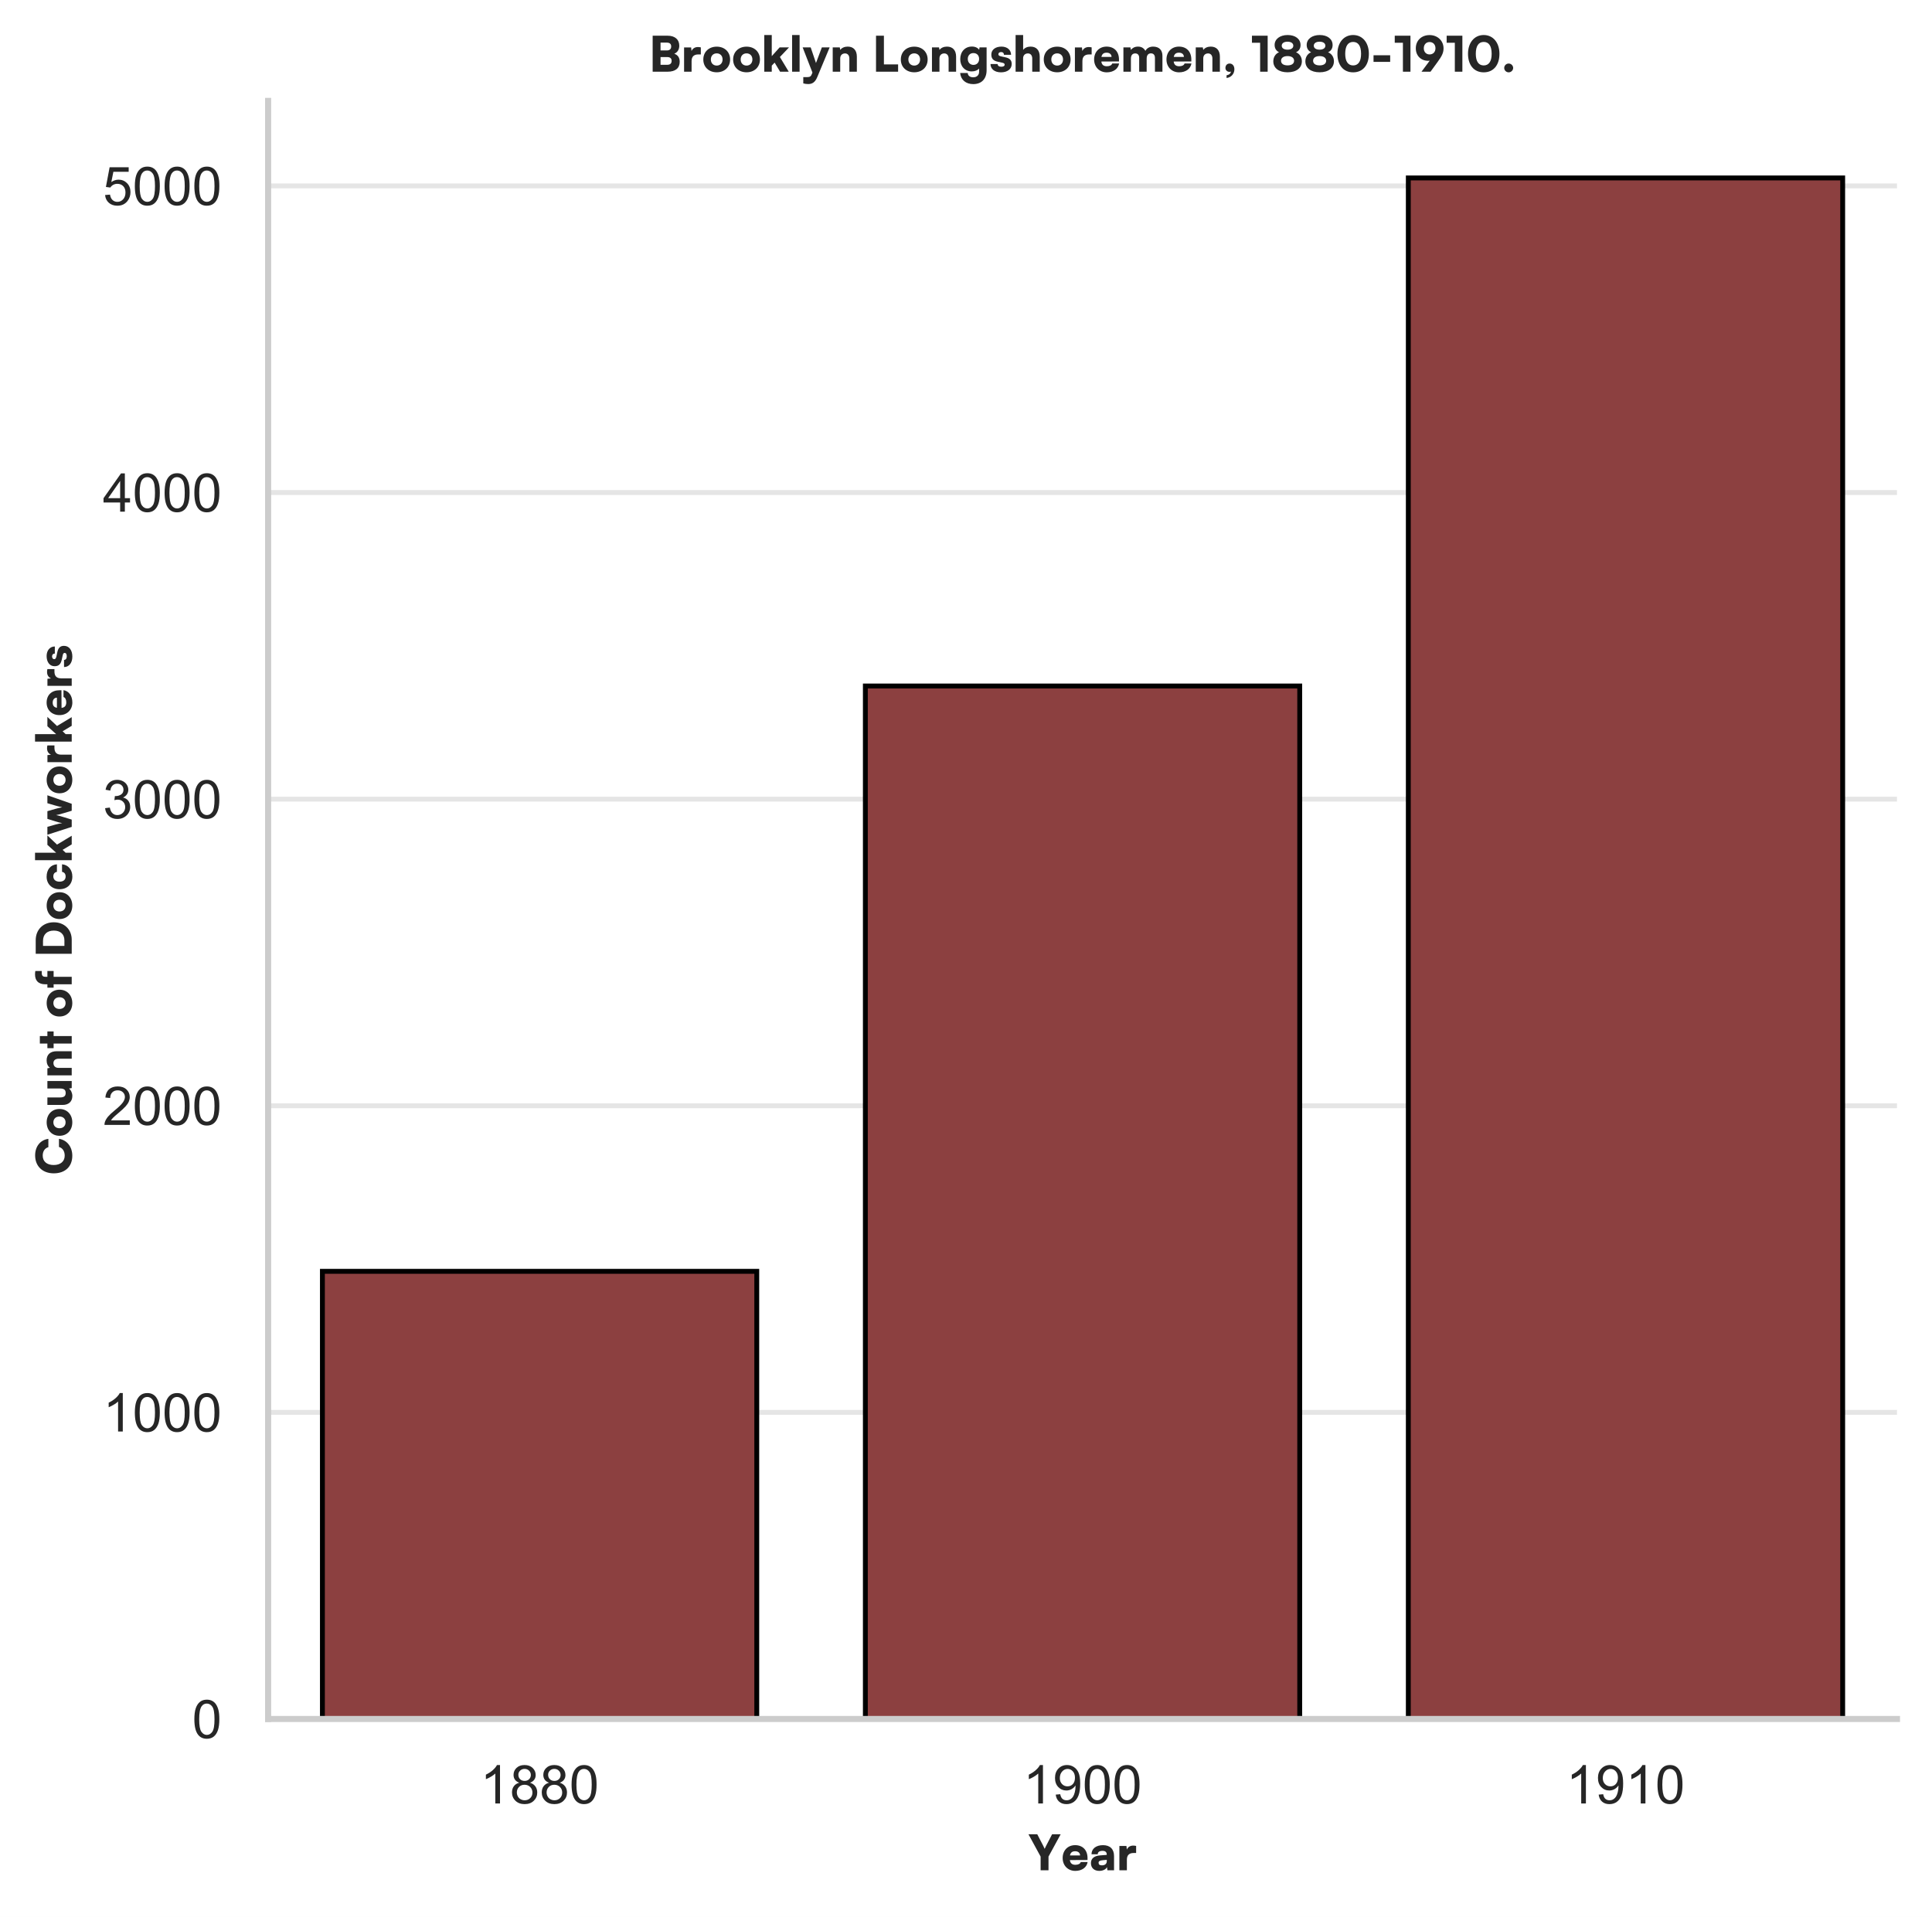
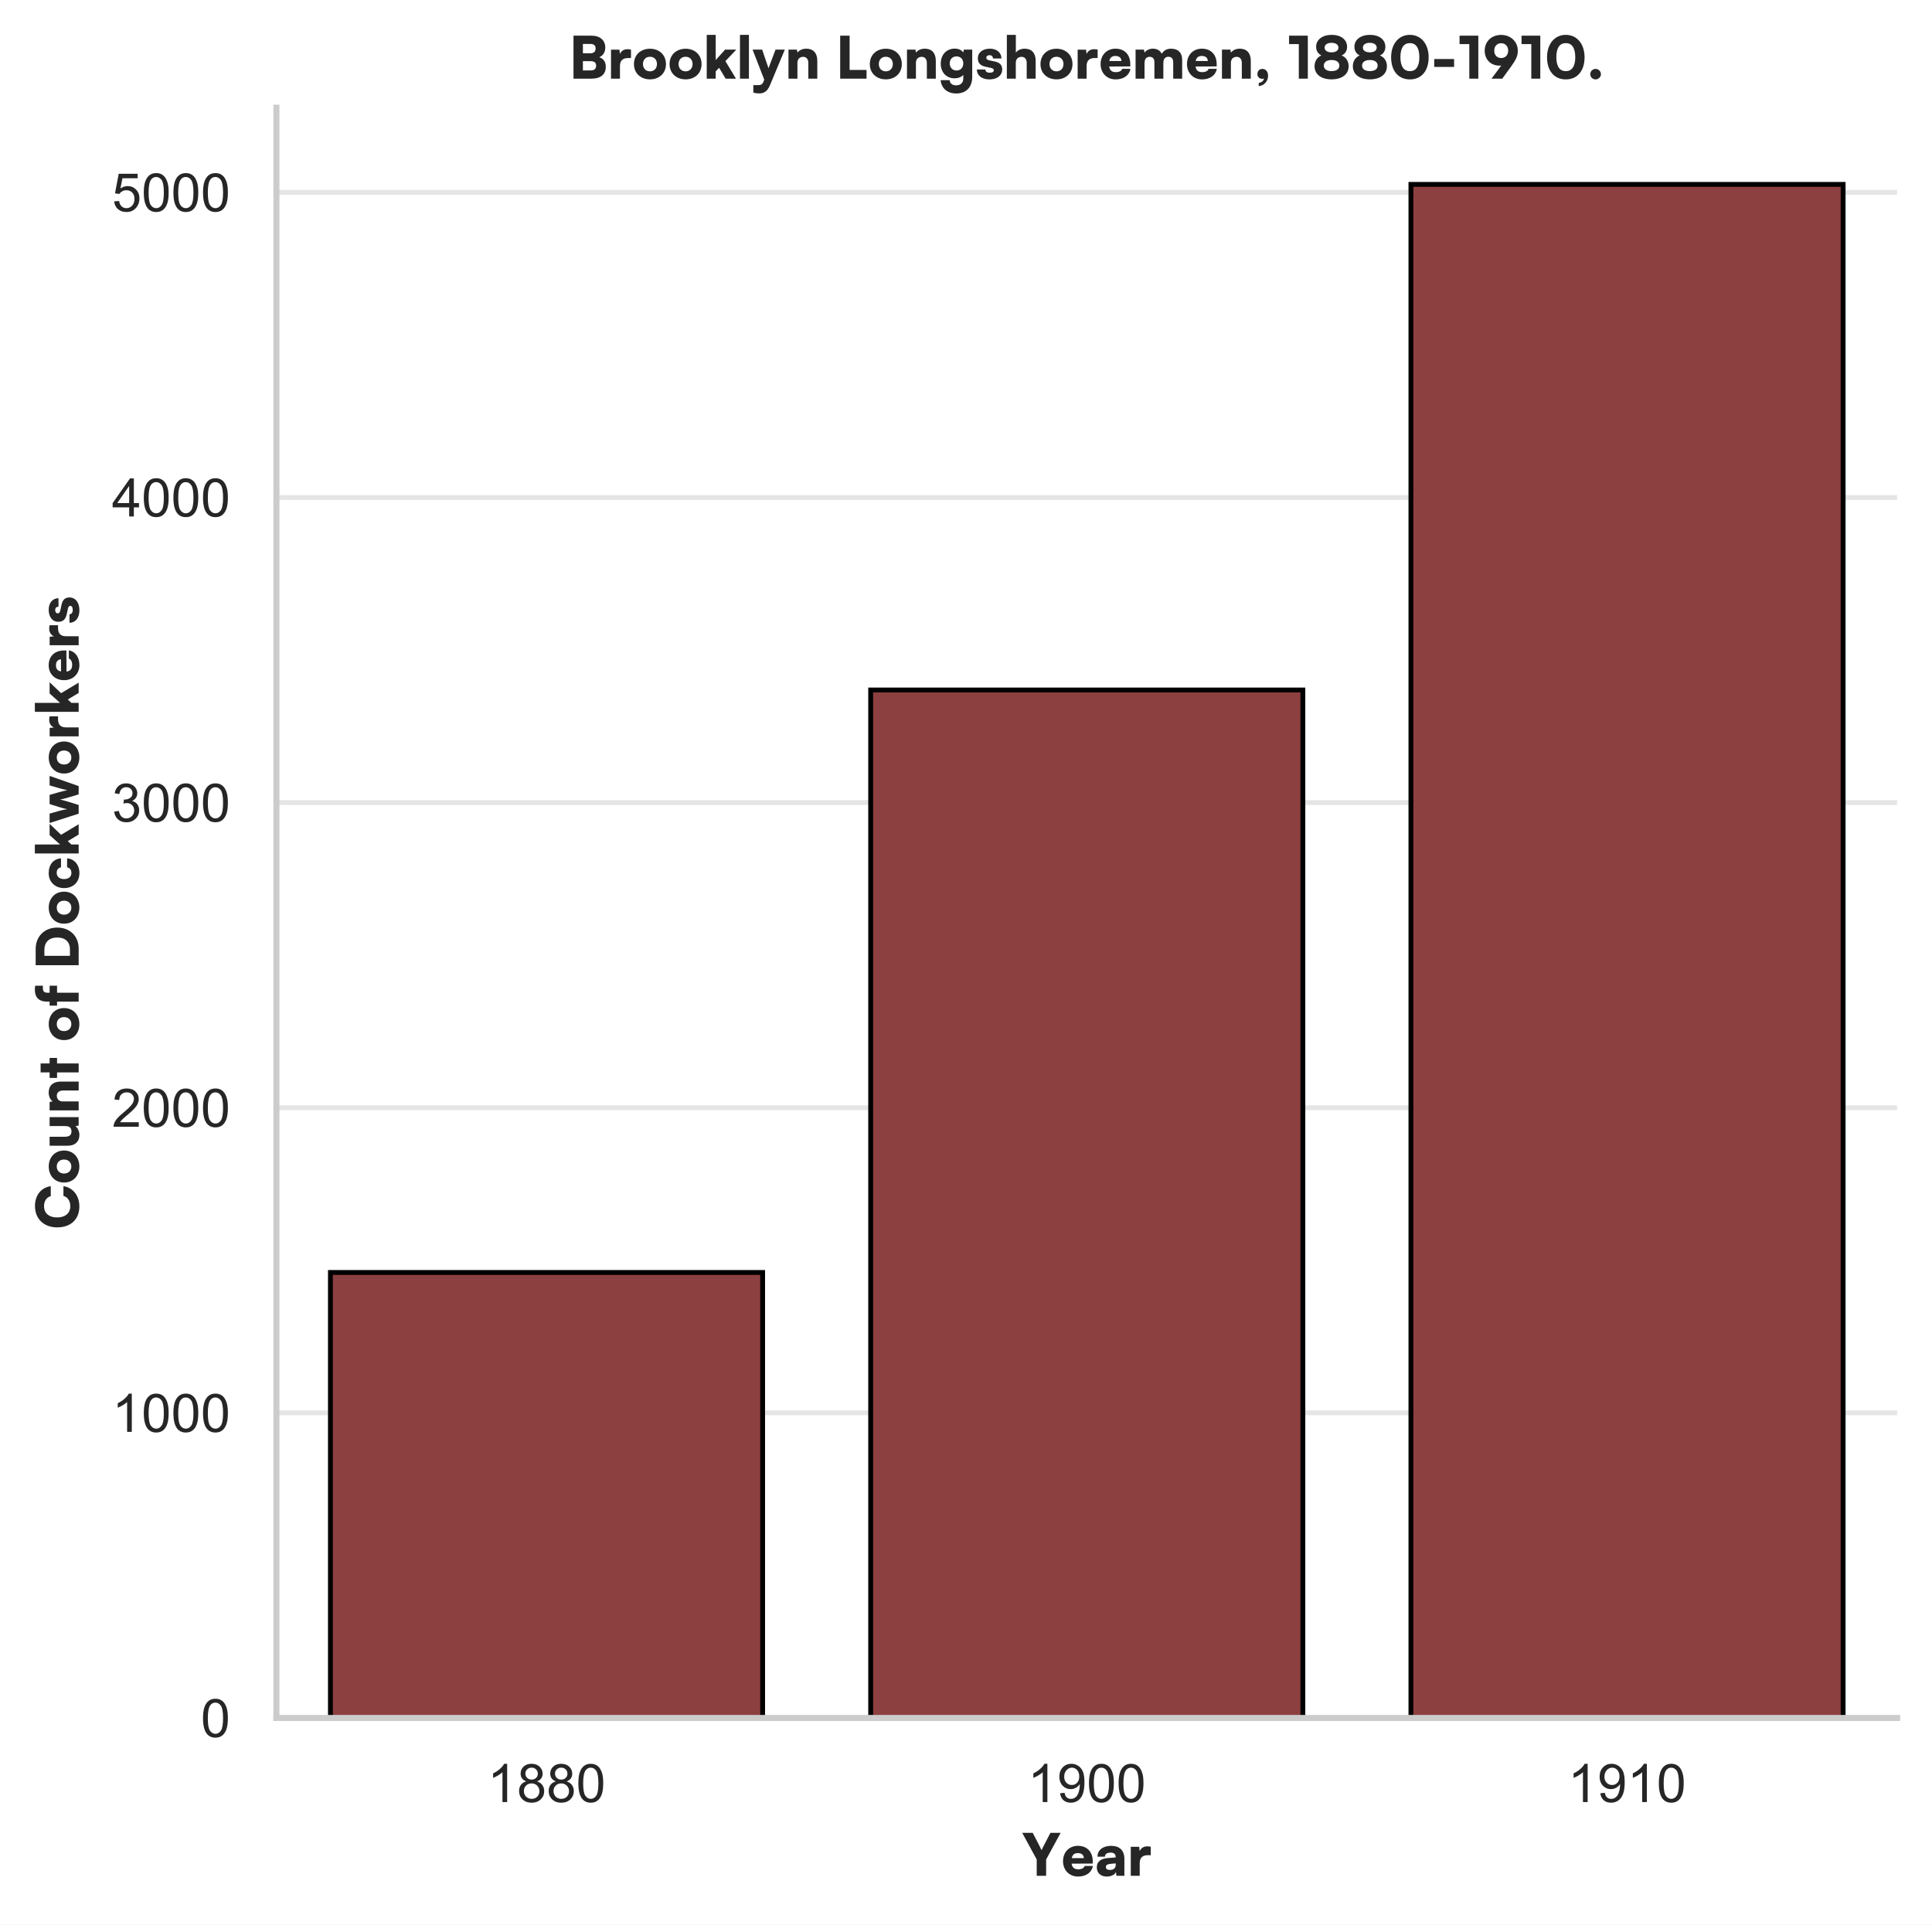
- <svg xmlns="http://www.w3.org/2000/svg" xmlns:xlink="http://www.w3.org/1999/xlink" width="397.109pt" height="394.081pt" viewBox="0 0 397.109 394.081" version="1.1">
+ <svg xmlns="http://www.w3.org/2000/svg" xmlns:xlink="http://www.w3.org/1999/xlink" width="399.097pt" height="397.577pt" viewBox="0 0 399.097 397.577" version="1.1">
  <defs>
    <style type="text/css">*{stroke-linejoin: round; stroke-linecap: butt}</style>
  </defs>
  <g id="figure_1">
    <g id="patch_1">
-       <path d="M 0 394.081  L 397.109 394.081  L 397.109 0  L 0 0  z " style="fill: #ffffff" />
+       <path d="M 0 397.577  L 399.097 397.577  L 399.097 0  L 0 0  z " style="fill: #ffffff" />
    </g>
    <g id="axes_1">
      <g id="patch_2">
-         <path d="M 55.109 353.381  L 389.909 353.381  L 389.909 20.741  L 55.109 20.741  z " style="fill: #ffffff" />
+         <path d="M 57.097 354.889  L 391.897 354.889  L 391.897 22.249  L 57.097 22.249  z " style="fill: #ffffff" />
      </g>
      <g id="matplotlib.axis_1">
        <g id="xtick_1">
          <g id="text_1">
-             <g style="fill: #262626" transform="translate(98.67469 370.7542) scale(0.11 -0.11)">
+             <g style="fill: #262626" transform="translate(100.6628 372.2623) scale(0.11 -0.11)">
              <defs>
                <path id="ArialMT-31" d="M 2384 0  L 1822 0  L 1822 3584  Q 1619 3391 1289 3197  Q 959 3003 697 2906  L 697 3450  Q 1169 3672 1522 3987  Q 1875 4303 2022 4600  L 2384 4600  L 2384 0  z " transform="scale(0.015625)" />
                <path id="ArialMT-38" d="M 1131 2484  Q 781 2613 612 2850  Q 444 3088 444 3419  Q 444 3919 803 4259  Q 1163 4600 1759 4600  Q 2359 4600 2725 4251  Q 3091 3903 3091 3403  Q 3091 3084 2923 2848  Q 2756 2613 2416 2484  Q 2838 2347 3058 2040  Q 3278 1734 3278 1309  Q 3278 722 2862 322  Q 2447 -78 1769 -78  Q 1091 -78 675 323  Q 259 725 259 1325  Q 259 1772 486 2073  Q 713 2375 1131 2484  z M 1019 3438  Q 1019 3113 1228 2906  Q 1438 2700 1772 2700  Q 2097 2700 2305 2904  Q 2513 3109 2513 3406  Q 2513 3716 2298 3927  Q 2084 4138 1766 4138  Q 1444 4138 1231 3931  Q 1019 3725 1019 3438  z M 838 1322  Q 838 1081 952 856  Q 1066 631 1291 507  Q 1516 384 1775 384  Q 2178 384 2440 643  Q 2703 903 2703 1303  Q 2703 1709 2433 1975  Q 2163 2241 1756 2241  Q 1359 2241 1098 1978  Q 838 1716 838 1322  z " transform="scale(0.015625)" />
                <path id="ArialMT-30" d="M 266 2259  Q 266 3072 433 3567  Q 600 4063 929 4331  Q 1259 4600 1759 4600  Q 2128 4600 2406 4451  Q 2684 4303 2865 4023  Q 3047 3744 3150 3342  Q 3253 2941 3253 2259  Q 3253 1453 3087 958  Q 2922 463 2592 192  Q 2263 -78 1759 -78  Q 1097 -78 719 397  Q 266 969 266 2259  z M 844 2259  Q 844 1131 1108 757  Q 1372 384 1759 384  Q 2147 384 2411 759  Q 2675 1134 2675 2259  Q 2675 3391 2411 3762  Q 2147 4134 1753 4134  Q 1366 4134 1134 3806  Q 844 3388 844 2259  z " transform="scale(0.015625)" />
              </defs>
              <use xlink:href="#ArialMT-31" />
              <use xlink:href="#ArialMT-38" x="55.615" />
              <use xlink:href="#ArialMT-38" x="111.23" />
              <use xlink:href="#ArialMT-30" x="166.846" />
            </g>
          </g>
        </g>
        <g id="xtick_2">
          <g id="text_2">
-             <g style="fill: #262626" transform="translate(210.2747 370.7542) scale(0.11 -0.11)">
+             <g style="fill: #262626" transform="translate(212.2628 372.2623) scale(0.11 -0.11)">
              <defs>
                <path id="ArialMT-39" d="M 350 1059  L 891 1109  Q 959 728 1153 556  Q 1347 384 1650 384  Q 1909 384 2104 503  Q 2300 622 2425 820  Q 2550 1019 2634 1356  Q 2719 1694 2719 2044  Q 2719 2081 2716 2156  Q 2547 1888 2255 1720  Q 1963 1553 1622 1553  Q 1053 1553 659 1965  Q 266 2378 266 3053  Q 266 3750 677 4175  Q 1088 4600 1706 4600  Q 2153 4600 2523 4359  Q 2894 4119 3086 3673  Q 3278 3228 3278 2384  Q 3278 1506 3087 986  Q 2897 466 2520 194  Q 2144 -78 1638 -78  Q 1100 -78 759 220  Q 419 519 350 1059  z M 2653 3081  Q 2653 3566 2395 3850  Q 2138 4134 1775 4134  Q 1400 4134 1122 3828  Q 844 3522 844 3034  Q 844 2597 1108 2323  Q 1372 2050 1759 2050  Q 2150 2050 2401 2323  Q 2653 2597 2653 3081  z " transform="scale(0.015625)" />
              </defs>
              <use xlink:href="#ArialMT-31" />
              <use xlink:href="#ArialMT-39" x="55.615" />
              <use xlink:href="#ArialMT-30" x="111.23" />
              <use xlink:href="#ArialMT-30" x="166.846" />
            </g>
          </g>
        </g>
        <g id="xtick_3">
          <g id="text_3">
-             <g style="fill: #262626" transform="translate(321.8747 370.7542) scale(0.11 -0.11)">
+             <g style="fill: #262626" transform="translate(323.8628 372.2623) scale(0.11 -0.11)">
              <use xlink:href="#ArialMT-31" />
              <use xlink:href="#ArialMT-39" x="55.615" />
              <use xlink:href="#ArialMT-31" x="111.23" />
              <use xlink:href="#ArialMT-30" x="166.846" />
            </g>
          </g>
        </g>
        <g id="text_4">
-           <g style="fill: #262626" transform="translate(211.2931 384.4811) scale(0.1 -0.1)">
+           <g style="fill: #262626" transform="translate(211.0381 387.4973) scale(0.12 -0.12)">
            <defs>
              <path id="Satoshi-Black-59" d="M 1664 1798  L 1664 0  L 2701 0  L 2701 1798  L 4301 4736  L 3174 4736  L 2381 3206  C 2304 3053 2253 2931 2195 2816  C 2144 2938 2093 3053 2016 3200  L 1222 4736  L 64 4736  L 1664 1798  z " transform="scale(0.015625)" />
              <path id="Satoshi-Black-65" d="M 1856 -83  C 2733 -83 3366 371 3482 1082  L 2579 1082  C 2509 851 2246 717 1875 717  C 1440 717 1203 915 1146 1338  L 3469 1350  L 3469 1600  C 3469 2643 2842 3302 1837 3302  C 870 3302 198 2605 198 1606  C 198 621 890 -83 1856 -83  z M 1843 2502  C 2240 2502 2490 2285 2490 1946  L 1158 1946  C 1235 2330 1453 2502 1843 2502  z " transform="scale(0.015625)" />
              <path id="Satoshi-Black-61" d="M 1338 -83  C 1818 -83 2240 128 2342 422  L 2406 0  L 3277 0  L 3277 1869  C 3277 2784 2752 3302 1824 3302  C 909 3302 314 2829 314 2106  L 1133 2106  C 1133 2394 1357 2554 1773 2554  C 2125 2554 2317 2387 2317 2074  L 2317 2022  L 1421 1952  C 653 1894 237 1530 237 941  C 237 314 659 -83 1338 -83  z M 1683 646  C 1382 646 1242 755 1242 986  C 1242 1190 1395 1286 1824 1325  L 2323 1370  L 2323 1197  C 2323 832 2061 646 1683 646  z " transform="scale(0.015625)" />
              <path id="Satoshi-Black-72" d="M 2573 3200  C 2438 3232 2310 3245 2195 3245  C 1766 3245 1485 3034 1350 2720  L 1299 3194  L 371 3194  L 371 0  L 1357 0  L 1357 1389  C 1357 2022 1696 2272 2259 2272  L 2573 2272  L 2573 3200  z " transform="scale(0.015625)" />
            </defs>
            <use xlink:href="#Satoshi-Black-59" />
            <use xlink:href="#Satoshi-Black-65" x="68.2" />
            <use xlink:href="#Satoshi-Black-61" x="125.7" />
            <use xlink:href="#Satoshi-Black-72" x="182.1" />
          </g>
        </g>
      </g>
      <g id="matplotlib.axis_2">
        <g id="ytick_1">
          <g id="line2d_1">
-             <path d="M 55.109 353.381  L 389.909 353.381  " clip-path="url(#p63fd88b791)" style="fill: none; stroke: #cccccc; stroke-opacity: 0.5; stroke-linecap: round" />
+             <path d="M 57.097 354.889  L 391.897 354.889  " clip-path="url(#pfc6d53a43a)" style="fill: none; stroke: #cccccc; stroke-opacity: 0.5; stroke-linecap: round" />
          </g>
          <g id="text_5">
-             <g style="fill: #262626" transform="translate(39.49172 357.3174) scale(0.11 -0.11)">
+             <g style="fill: #262626" transform="translate(41.47984 358.8255) scale(0.11 -0.11)">
              <use xlink:href="#ArialMT-30" />
            </g>
          </g>
        </g>
        <g id="ytick_2">
          <g id="line2d_2">
-             <path d="M 55.109 290.348  L 389.909 290.348  " clip-path="url(#p63fd88b791)" style="fill: none; stroke: #cccccc; stroke-opacity: 0.5; stroke-linecap: round" />
+             <path d="M 57.097 291.857  L 391.897 291.857  " clip-path="url(#pfc6d53a43a)" style="fill: none; stroke: #cccccc; stroke-opacity: 0.5; stroke-linecap: round" />
          </g>
          <g id="text_6">
-             <g style="fill: #262626" transform="translate(21.14062 294.2852) scale(0.11 -0.11)">
+             <g style="fill: #262626" transform="translate(23.12875 295.7933) scale(0.11 -0.11)">
              <use xlink:href="#ArialMT-31" />
              <use xlink:href="#ArialMT-30" x="55.615" />
              <use xlink:href="#ArialMT-30" x="111.23" />
              <use xlink:href="#ArialMT-30" x="166.846" />
            </g>
          </g>
        </g>
        <g id="ytick_3">
          <g id="line2d_3">
-             <path d="M 55.109 227.316  L 389.909 227.316  " clip-path="url(#p63fd88b791)" style="fill: none; stroke: #cccccc; stroke-opacity: 0.5; stroke-linecap: round" />
+             <path d="M 57.097 228.824  L 391.897 228.824  " clip-path="url(#pfc6d53a43a)" style="fill: none; stroke: #cccccc; stroke-opacity: 0.5; stroke-linecap: round" />
          </g>
          <g id="text_7">
-             <g style="fill: #262626" transform="translate(21.14062 231.253) scale(0.11 -0.11)">
+             <g style="fill: #262626" transform="translate(23.12875 232.7611) scale(0.11 -0.11)">
              <defs>
                <path id="ArialMT-32" d="M 3222 541  L 3222 0  L 194 0  Q 188 203 259 391  Q 375 700 629 1000  Q 884 1300 1366 1694  Q 2113 2306 2375 2664  Q 2638 3022 2638 3341  Q 2638 3675 2398 3904  Q 2159 4134 1775 4134  Q 1369 4134 1125 3890  Q 881 3647 878 3216  L 300 3275  Q 359 3922 746 4261  Q 1134 4600 1788 4600  Q 2447 4600 2831 4234  Q 3216 3869 3216 3328  Q 3216 3053 3103 2787  Q 2991 2522 2730 2228  Q 2469 1934 1863 1422  Q 1356 997 1212 845  Q 1069 694 975 541  L 3222 541  z " transform="scale(0.015625)" />
              </defs>
              <use xlink:href="#ArialMT-32" />
              <use xlink:href="#ArialMT-30" x="55.615" />
              <use xlink:href="#ArialMT-30" x="111.23" />
              <use xlink:href="#ArialMT-30" x="166.846" />
            </g>
          </g>
        </g>
        <g id="ytick_4">
          <g id="line2d_4">
-             <path d="M 55.109 164.284  L 389.909 164.284  " clip-path="url(#p63fd88b791)" style="fill: none; stroke: #cccccc; stroke-opacity: 0.5; stroke-linecap: round" />
+             <path d="M 57.097 165.792  L 391.897 165.792  " clip-path="url(#pfc6d53a43a)" style="fill: none; stroke: #cccccc; stroke-opacity: 0.5; stroke-linecap: round" />
          </g>
          <g id="text_8">
-             <g style="fill: #262626" transform="translate(21.14062 168.2207) scale(0.11 -0.11)">
+             <g style="fill: #262626" transform="translate(23.12875 169.7288) scale(0.11 -0.11)">
              <defs>
                <path id="ArialMT-33" d="M 269 1209  L 831 1284  Q 928 806 1161 595  Q 1394 384 1728 384  Q 2125 384 2398 659  Q 2672 934 2672 1341  Q 2672 1728 2419 1979  Q 2166 2231 1775 2231  Q 1616 2231 1378 2169  L 1441 2663  Q 1497 2656 1531 2656  Q 1891 2656 2178 2843  Q 2466 3031 2466 3422  Q 2466 3731 2256 3934  Q 2047 4138 1716 4138  Q 1388 4138 1169 3931  Q 950 3725 888 3313  L 325 3413  Q 428 3978 793 4289  Q 1159 4600 1703 4600  Q 2078 4600 2393 4439  Q 2709 4278 2876 4000  Q 3044 3722 3044 3409  Q 3044 3113 2884 2869  Q 2725 2625 2413 2481  Q 2819 2388 3044 2092  Q 3269 1797 3269 1353  Q 3269 753 2831 336  Q 2394 -81 1725 -81  Q 1122 -81 723 278  Q 325 638 269 1209  z " transform="scale(0.015625)" />
              </defs>
              <use xlink:href="#ArialMT-33" />
              <use xlink:href="#ArialMT-30" x="55.615" />
              <use xlink:href="#ArialMT-30" x="111.23" />
              <use xlink:href="#ArialMT-30" x="166.846" />
            </g>
          </g>
        </g>
        <g id="ytick_5">
          <g id="line2d_5">
-             <path d="M 55.109 101.252  L 389.909 101.252  " clip-path="url(#p63fd88b791)" style="fill: none; stroke: #cccccc; stroke-opacity: 0.5; stroke-linecap: round" />
+             <path d="M 57.097 102.76  L 391.897 102.76  " clip-path="url(#pfc6d53a43a)" style="fill: none; stroke: #cccccc; stroke-opacity: 0.5; stroke-linecap: round" />
          </g>
          <g id="text_9">
-             <g style="fill: #262626" transform="translate(21.14062 105.1885) scale(0.11 -0.11)">
+             <g style="fill: #262626" transform="translate(23.12875 106.6966) scale(0.11 -0.11)">
              <defs>
                <path id="ArialMT-34" d="M 2069 0  L 2069 1097  L 81 1097  L 81 1613  L 2172 4581  L 2631 4581  L 2631 1613  L 3250 1613  L 3250 1097  L 2631 1097  L 2631 0  L 2069 0  z M 2069 1613  L 2069 3678  L 634 1613  L 2069 1613  z " transform="scale(0.015625)" />
              </defs>
              <use xlink:href="#ArialMT-34" />
              <use xlink:href="#ArialMT-30" x="55.615" />
              <use xlink:href="#ArialMT-30" x="111.23" />
              <use xlink:href="#ArialMT-30" x="166.846" />
            </g>
          </g>
        </g>
        <g id="ytick_6">
          <g id="line2d_6">
-             <path d="M 55.109 38.219  L 389.909 38.219  " clip-path="url(#p63fd88b791)" style="fill: none; stroke: #cccccc; stroke-opacity: 0.5; stroke-linecap: round" />
+             <path d="M 57.097 39.728  L 391.897 39.728  " clip-path="url(#pfc6d53a43a)" style="fill: none; stroke: #cccccc; stroke-opacity: 0.5; stroke-linecap: round" />
          </g>
          <g id="text_10">
-             <g style="fill: #262626" transform="translate(21.14062 42.15626) scale(0.11 -0.11)">
+             <g style="fill: #262626" transform="translate(23.12875 43.66439) scale(0.11 -0.11)">
              <defs>
                <path id="ArialMT-35" d="M 266 1200  L 856 1250  Q 922 819 1161 601  Q 1400 384 1738 384  Q 2144 384 2425 690  Q 2706 997 2706 1503  Q 2706 1984 2436 2262  Q 2166 2541 1728 2541  Q 1456 2541 1237 2417  Q 1019 2294 894 2097  L 366 2166  L 809 4519  L 3088 4519  L 3088 3981  L 1259 3981  L 1013 2750  Q 1425 3038 1878 3038  Q 2478 3038 2890 2622  Q 3303 2206 3303 1553  Q 3303 931 2941 478  Q 2500 -78 1738 -78  Q 1113 -78 717 272  Q 322 622 266 1200  z " transform="scale(0.015625)" />
              </defs>
              <use xlink:href="#ArialMT-35" />
              <use xlink:href="#ArialMT-30" x="55.615" />
              <use xlink:href="#ArialMT-30" x="111.23" />
              <use xlink:href="#ArialMT-30" x="166.846" />
            </g>
          </g>
        </g>
        <g id="text_11">
-           <g style="fill: #262626" transform="translate(14.74062 241.57) rotate(-90) scale(0.1 -0.1)">
+           <g style="fill: #262626" transform="translate(16.24875 253.98) rotate(-90) scale(0.12 -0.12)">
            <defs>
              <path id="Satoshi-Black-43" d="M 2541 -77  C 3725 -77 4608 621 4774 1677  L 3699 1677  C 3571 1210 3142 922 2560 922  C 1798 922 1325 1478 1325 2368  C 1325 3270 1792 3814 2560 3814  C 3130 3814 3533 3546 3674 3072  L 4768 3072  C 4621 4134 3770 4813 2586 4813  C 1171 4813 230 3840 230 2362  C 230 864 1120 -77 2541 -77  z " transform="scale(0.015625)" />
              <path id="Satoshi-Black-6f" d="M 198 1606  C 198 595 941 -77 1965 -77  C 2982 -77 3725 595 3725 1606  C 3725 2618 2982 3296 1965 3296  C 941 3296 198 2618 198 1606  z M 1190 1613  C 1190 2093 1504 2413 1965 2413  C 2419 2413 2733 2093 2733 1613  C 2733 1126 2419 806 1965 806  C 1504 806 1190 1126 1190 1613  z " transform="scale(0.015625)" />
              <path id="Satoshi-Black-75" d="M 2496 3200  L 2496 1536  C 2496 1011 2323 794 1901 794  C 1498 794 1318 1024 1318 1549  L 1318 3200  L 333 3200  L 333 1190  C 333 403 781 -83 1510 -83  C 1894 -83 2291 96 2490 358  L 2554 0  L 3482 0  L 3482 3200  L 2496 3200  z " transform="scale(0.015625)" />
              <path id="Satoshi-Black-6e" d="M 1357 0  L 1357 1754  C 1357 2150 1606 2406 1997 2406  C 2336 2406 2560 2144 2560 1741  L 2560 0  L 3546 0  L 3546 1978  C 3546 2816 3104 3302 2342 3302  C 1926 3302 1562 3142 1363 2867  L 1299 3200  L 371 3200  L 371 0  L 1357 0  z " transform="scale(0.015625)" />
              <path id="Satoshi-Black-74" d="M 1664 0  L 1664 2381  L 2272 2381  L 2272 3200  L 1664 3200  L 1664 4192  L 678 4192  L 678 3200  L 70 3200  L 70 2381  L 678 2381  L 678 0  L 1664 0  z " transform="scale(0.015625)" />
              <path id="Satoshi-Black-20" transform="scale(0.015625)" />
              <path id="Satoshi-Black-66" d="M 70 3200  L 70 2381  L 512 2381  L 512 0  L 1498 0  L 1498 2381  L 2266 2381  L 2266 3200  L 1498 3200  L 1498 3456  C 1498 3731 1587 3942 1990 3942  L 2266 3942  L 2266 4787  C 2112 4813 1958 4826 1824 4826  C 1011 4826 512 4410 512 3456  L 512 3200  L 70 3200  z " transform="scale(0.015625)" />
              <path id="Satoshi-Black-44" d="M 2349 0  C 3699 0 4640 973 4640 2355  C 4640 3763 3674 4736 2285 4736  L 493 4736  L 493 0  L 2349 0  z M 2182 3776  C 3040 3776 3546 3251 3546 2355  C 3546 1478 3066 960 2246 960  L 1530 960  L 1530 3776  L 2182 3776  z " transform="scale(0.015625)" />
              <path id="Satoshi-Black-63" d="M 198 1613  C 198 589 851 -83 1862 -83  C 2758 -83 3411 467 3475 1274  L 2483 1274  C 2419 960 2208 800 1862 800  C 1440 800 1190 1101 1190 1613  C 1190 2106 1459 2419 1875 2419  C 2214 2419 2413 2266 2483 1946  L 3475 1946  C 3411 2784 2784 3302 1837 3302  C 877 3302 198 2598 198 1613  z " transform="scale(0.015625)" />
              <path id="Satoshi-Black-6b" d="M 1357 0  L 1357 800  L 1734 1197  L 2451 0  L 3590 0  L 2426 1933  L 3629 3200  L 2394 3200  L 1357 2048  L 1357 4826  L 371 4826  L 371 0  L 1357 0  z " transform="scale(0.015625)" />
              <path id="Satoshi-Black-77" d="M 1094 0  L 2054 0  L 2362 998  C 2566 1670 2624 1920 2650 2054  C 2669 1920 2752 1542 2912 1018  L 3219 0  L 4134 0  L 5254 3200  L 4211 3200  L 3904 2157  C 3872 2042 3718 1478 3680 1248  C 3648 1453 3494 2048 3462 2157  L 3162 3200  L 2150 3200  L 1824 2157  C 1683 1709 1651 1587 1594 1248  C 1542 1568 1472 1882 1395 2157  L 1101 3200  L 64 3200  L 1094 0  z " transform="scale(0.015625)" />
              <path id="Satoshi-Black-73" d="M 141 1011  C 141 365 672 -83 1517 -83  C 2349 -83 2931 333 2931 1018  C 2931 1530 2643 1773 2118 1888  L 1523 2016  C 1299 2067 1178 2150 1178 2298  C 1178 2470 1318 2586 1542 2586  C 1779 2586 1914 2438 1914 2221  L 2848 2221  C 2848 2867 2330 3302 1587 3302  C 819 3302 250 2918 250 2253  C 250 1690 538 1434 1126 1306  L 1715 1178  C 1952 1126 2003 1024 2003 928  C 2003 762 1862 653 1555 653  C 1254 653 1088 787 1075 1011  L 141 1011  z " transform="scale(0.015625)" />
            </defs>
            <use xlink:href="#Satoshi-Black-43" />
            <use xlink:href="#Satoshi-Black-6f" x="77.7" />
            <use xlink:href="#Satoshi-Black-75" x="139" />
            <use xlink:href="#Satoshi-Black-6e" x="199.2" />
            <use xlink:href="#Satoshi-Black-74" x="259.8" />
            <use xlink:href="#Satoshi-Black-20" x="296.4" />
            <use xlink:href="#Satoshi-Black-6f" x="322.9" />
            <use xlink:href="#Satoshi-Black-66" x="384.2" />
            <use xlink:href="#Satoshi-Black-20" x="420.7" />
            <use xlink:href="#Satoshi-Black-44" x="447.2" />
            <use xlink:href="#Satoshi-Black-6f" x="523.3" />
            <use xlink:href="#Satoshi-Black-63" x="584.6" />
            <use xlink:href="#Satoshi-Black-6b" x="641.5" />
            <use xlink:href="#Satoshi-Black-77" x="698.7" />
            <use xlink:href="#Satoshi-Black-6f" x="781.8" />
            <use xlink:href="#Satoshi-Black-72" x="843.1" />
            <use xlink:href="#Satoshi-Black-6b" x="885.3" />
            <use xlink:href="#Satoshi-Black-65" x="942.5" />
            <use xlink:href="#Satoshi-Black-72" x="1000" />
            <use xlink:href="#Satoshi-Black-73" x="1042.2" />
          </g>
        </g>
      </g>
      <g id="patch_3">
-         <path d="M 66.269 353.381  L 155.549 353.381  L 155.549 261.354  L 66.269 261.354  z " clip-path="url(#p63fd88b791)" style="fill: #8c4040; stroke: #000000; stroke-linejoin: miter" />
+         <path d="M 68.257 354.889  L 157.537 354.889  L 157.537 262.862  L 68.257 262.862  z " clip-path="url(#pfc6d53a43a)" style="fill: #8c4040; stroke: #000000; stroke-linejoin: miter" />
      </g>
      <g id="patch_4">
-         <path d="M 177.869 353.381  L 267.149 353.381  L 267.149 141.025  L 177.869 141.025  z " clip-path="url(#p63fd88b791)" style="fill: #8c4040; stroke: #000000; stroke-linejoin: miter" />
+         <path d="M 179.857 354.889  L 269.137 354.889  L 269.137 142.533  L 179.857 142.533  z " clip-path="url(#pfc6d53a43a)" style="fill: #8c4040; stroke: #000000; stroke-linejoin: miter" />
      </g>
      <g id="patch_5">
-         <path d="M 289.469 353.381  L 378.749 353.381  L 378.749 36.581  L 289.469 36.581  z " clip-path="url(#p63fd88b791)" style="fill: #8c4040; stroke: #000000; stroke-linejoin: miter" />
+         <path d="M 291.457 354.889  L 380.737 354.889  L 380.737 38.089  L 291.457 38.089  z " clip-path="url(#pfc6d53a43a)" style="fill: #8c4040; stroke: #000000; stroke-linejoin: miter" />
      </g>
      <g id="line2d_7">
-         <path clip-path="url(#p63fd88b791)" style="fill: none; stroke: #424242; stroke-width: 2.25; stroke-linecap: round" />
+         <path clip-path="url(#pfc6d53a43a)" style="fill: none; stroke: #424242; stroke-width: 2.25; stroke-linecap: round" />
      </g>
      <g id="line2d_8">
-         <path clip-path="url(#p63fd88b791)" style="fill: none; stroke: #424242; stroke-width: 2.25; stroke-linecap: round" />
+         <path clip-path="url(#pfc6d53a43a)" style="fill: none; stroke: #424242; stroke-width: 2.25; stroke-linecap: round" />
      </g>
      <g id="line2d_9">
-         <path clip-path="url(#p63fd88b791)" style="fill: none; stroke: #424242; stroke-width: 2.25; stroke-linecap: round" />
+         <path clip-path="url(#pfc6d53a43a)" style="fill: none; stroke: #424242; stroke-width: 2.25; stroke-linecap: round" />
      </g>
      <g id="patch_6">
-         <path d="M 55.109 353.381  L 55.109 20.741  " style="fill: none; stroke: #cccccc; stroke-width: 1.25; stroke-linejoin: miter; stroke-linecap: square" />
+         <path d="M 57.097 354.889  L 57.097 22.249  " style="fill: none; stroke: #cccccc; stroke-width: 1.25; stroke-linejoin: miter; stroke-linecap: square" />
      </g>
      <g id="patch_7">
-         <path d="M 55.109 353.381  L 389.909 353.381  " style="fill: none; stroke: #cccccc; stroke-width: 1.25; stroke-linejoin: miter; stroke-linecap: square" />
+         <path d="M 57.097 354.889  L 391.897 354.889  " style="fill: none; stroke: #cccccc; stroke-width: 1.25; stroke-linejoin: miter; stroke-linecap: square" />
      </g>
      <g id="text_12">
-         <g style="fill: #262626" transform="translate(133.3798 14.74062) scale(0.1 -0.1)">
+         <g style="fill: #262626" transform="translate(117.5422 16.24875) scale(0.12 -0.12)">
          <defs>
            <path id="Satoshi-Black-42" d="M 493 0  L 2464 0  C 3488 0 4051 467 4051 1306  C 4051 1843 3802 2208 3334 2362  C 3763 2547 3994 2918 3994 3424  C 3994 4237 3418 4736 2464 4736  L 493 4736  L 493 0  z M 2355 3827  C 2733 3827 2931 3654 2931 3322  C 2931 2982 2726 2797 2355 2797  L 1530 2797  L 1530 3827  L 2355 3827  z M 2406 1926  C 2784 1926 2989 1754 2989 1434  C 2989 1082 2790 909 2406 909  L 1530 909  L 1530 1926  L 2406 1926  z " transform="scale(0.015625)" />
            <path id="Satoshi-Black-6c" d="M 1357 0  L 1357 4826  L 371 4826  L 371 0  L 1357 0  z " transform="scale(0.015625)" />
            <path id="Satoshi-Black-79" d="M 115 -1536  C 307 -1594 531 -1626 768 -1626  C 1331 -1626 1690 -1350 1958 -698  L 3584 3200  L 2560 3200  L 1786 1146  L 1088 3200  L 32 3200  L 1318 -109  L 1261 -262  C 1133 -608 992 -710 659 -710  L 115 -710  L 115 -1536  z " transform="scale(0.015625)" />
            <path id="Satoshi-Black-4c" d="M 1530 4736  L 493 4736  L 493 0  L 3398 0  L 3398 960  L 1530 960  L 1530 4736  z " transform="scale(0.015625)" />
            <path id="Satoshi-Black-67" d="M 211 1658  C 211 698 832 38 1728 38  C 2144 38 2502 186 2694 416  L 2694 0  C 2694 -454 2394 -736 1920 -736  C 1485 -736 1216 -525 1197 -166  L 198 -166  C 288 -1075 947 -1632 1926 -1632  C 3021 -1632 3680 -941 3680 205  L 3680 3200  L 2752 3200  L 2701 2880  C 2528 3142 2182 3309 1747 3309  C 845 3309 211 2630 211 1658  z M 1203 1683  C 1203 2138 1504 2451 1939 2451  C 2394 2451 2694 2150 2694 1683  C 2694 1210 2394 896 1946 896  C 1510 896 1203 1222 1203 1683  z " transform="scale(0.015625)" />
            <path id="Satoshi-Black-68" d="M 1357 0  L 1357 1754  C 1357 2150 1606 2406 1997 2406  C 2336 2406 2560 2144 2560 1741  L 2560 0  L 3546 0  L 3546 1978  C 3546 2816 3104 3302 2342 3302  C 1926 3302 1562 3142 1363 2867  L 1363 4826  L 371 4826  L 371 0  L 1357 0  z " transform="scale(0.015625)" />
            <path id="Satoshi-Black-6d" d="M 1357 0  L 1357 1715  C 1357 2253 1645 2406 1926 2406  C 2240 2406 2445 2214 2445 1818  L 2445 0  L 3430 0  L 3430 1715  C 3430 2259 3712 2413 3994 2413  C 4307 2413 4518 2221 4518 1818  L 4518 0  L 5504 0  L 5504 2093  C 5504 2822 5094 3302 4269 3302  C 3808 3302 3430 3078 3264 2739  C 3078 3078 2771 3302 2291 3302  C 1830 3302 1517 3091 1357 2867  L 1293 3200  L 371 3200  L 371 0  L 1357 0  z " transform="scale(0.015625)" />
            <path id="Satoshi-Black-2c" d="M 1574 326  C 1574 768 1318 1075 947 1075  C 614 1075 397 838 397 486  C 397 205 627 -19 928 -19  C 998 -19 1062 -6 1114 19  C 1094 -243 864 -416 544 -474  L 544 -826  C 1146 -762 1574 -288 1574 326  z " transform="scale(0.015625)" />
            <path id="Satoshi-Black-31" d="M 1293 3808  L 1293 0  L 2285 0  L 2285 4736  L 218 4736  L 218 3808  L 1293 3808  z " transform="scale(0.015625)" />
            <path id="Satoshi-Black-38" d="M 230 1370  C 230 480 954 -77 2106 -77  C 3258 -77 3987 486 3987 1376  C 3987 1926 3686 2374 3213 2554  C 3603 2726 3814 3066 3814 3507  C 3814 4301 3136 4826 2118 4826  C 1101 4826 403 4294 403 3520  C 403 3078 608 2746 986 2560  C 525 2374 230 1920 230 1370  z M 1338 3418  C 1338 3744 1632 3949 2099 3949  C 2566 3949 2861 3744 2861 3418  C 2861 3098 2566 2899 2099 2899  C 1632 2899 1338 3098 1338 3418  z M 1248 1440  C 1248 1824 1574 2054 2106 2054  C 2637 2054 2963 1824 2963 1440  C 2963 1056 2643 832 2106 832  C 1568 832 1248 1056 1248 1440  z " transform="scale(0.015625)" />
            <path id="Satoshi-Black-30" d="M 230 2355  C 230 890 998 -83 2298 -83  C 3597 -83 4365 890 4365 2355  C 4365 3821 3533 4826 2298 4826  C 1062 4826 230 3821 230 2355  z M 1254 2355  C 1254 3405 1638 3917 2298 3917  C 2957 3917 3341 3405 3341 2355  C 3341 1338 2957 826 2298 826  C 1638 826 1254 1338 1254 2355  z " transform="scale(0.015625)" />
            <path id="Satoshi-Black-2d" d="M 384 1293  L 2573 1293  L 2573 2163  L 384 2163  L 384 1293  z " transform="scale(0.015625)" />
            <path id="Satoshi-Black-39" d="M 3053 1274  C 3629 2061 3840 2490 3840 3072  C 3840 4064 3066 4819 2003 4819  C 954 4819 192 4115 192 3078  C 192 2106 858 1434 1830 1434  C 1894 1434 1958 1440 2022 1453  L 941 0  L 2125 0  L 3053 1274  z M 2778 3085  C 2778 2598 2470 2272 2003 2272  C 1549 2272 1242 2598 1242 3085  C 1242 3571 1555 3904 2003 3904  C 2464 3904 2778 3571 2778 3085  z " transform="scale(0.015625)" />
            <path id="Satoshi-Black-2e" d="M 986 -83  C 1299 -83 1574 179 1574 493  C 1574 813 1299 1075 986 1075  C 659 1075 397 813 397 493  C 397 179 659 -83 986 -83  z " transform="scale(0.015625)" />
          </defs>
          <use xlink:href="#Satoshi-Black-42" />
          <use xlink:href="#Satoshi-Black-72" x="66.5" />
          <use xlink:href="#Satoshi-Black-6f" x="108.7" />
          <use xlink:href="#Satoshi-Black-6f" x="170" />
          <use xlink:href="#Satoshi-Black-6b" x="231.3" />
          <use xlink:href="#Satoshi-Black-6c" x="288.5" />
          <use xlink:href="#Satoshi-Black-79" x="315.5" />
          <use xlink:href="#Satoshi-Black-6e" x="372" />
          <use xlink:href="#Satoshi-Black-20" x="432.6" />
          <use xlink:href="#Satoshi-Black-4c" x="459.1" />
          <use xlink:href="#Satoshi-Black-6f" x="514.7" />
          <use xlink:href="#Satoshi-Black-6e" x="576" />
          <use xlink:href="#Satoshi-Black-67" x="636.6" />
          <use xlink:href="#Satoshi-Black-73" x="699.9" />
          <use xlink:href="#Satoshi-Black-68" x="747.9" />
          <use xlink:href="#Satoshi-Black-6f" x="808.5" />
          <use xlink:href="#Satoshi-Black-72" x="869.8" />
          <use xlink:href="#Satoshi-Black-65" x="912" />
          <use xlink:href="#Satoshi-Black-6d" x="969.5" />
          <use xlink:href="#Satoshi-Black-65" x="1060.7" />
          <use xlink:href="#Satoshi-Black-6e" x="1118.2" />
          <use xlink:href="#Satoshi-Black-2c" x="1178.8" />
          <use xlink:href="#Satoshi-Black-20" x="1209.6" />
          <use xlink:href="#Satoshi-Black-31" x="1236.1" />
          <use xlink:href="#Satoshi-Black-38" x="1279.8" />
          <use xlink:href="#Satoshi-Black-38" x="1345.7" />
          <use xlink:href="#Satoshi-Black-30" x="1411.6" />
          <use xlink:href="#Satoshi-Black-2d" x="1483.4" />
          <use xlink:href="#Satoshi-Black-31" x="1529.6" />
          <use xlink:href="#Satoshi-Black-39" x="1573.3" />
          <use xlink:href="#Satoshi-Black-31" x="1636.3" />
          <use xlink:href="#Satoshi-Black-30" x="1680" />
          <use xlink:href="#Satoshi-Black-2e" x="1751.8" />
        </g>
      </g>
    </g>
  </g>
  <defs>
-     <clipPath id="p63fd88b791">
-       <rect x="55.109" y="20.741" width="334.8" height="332.64" />
+     <clipPath id="pfc6d53a43a">
+       <rect x="57.097" y="22.249" width="334.8" height="332.64" />
    </clipPath>
  </defs>
</svg>
